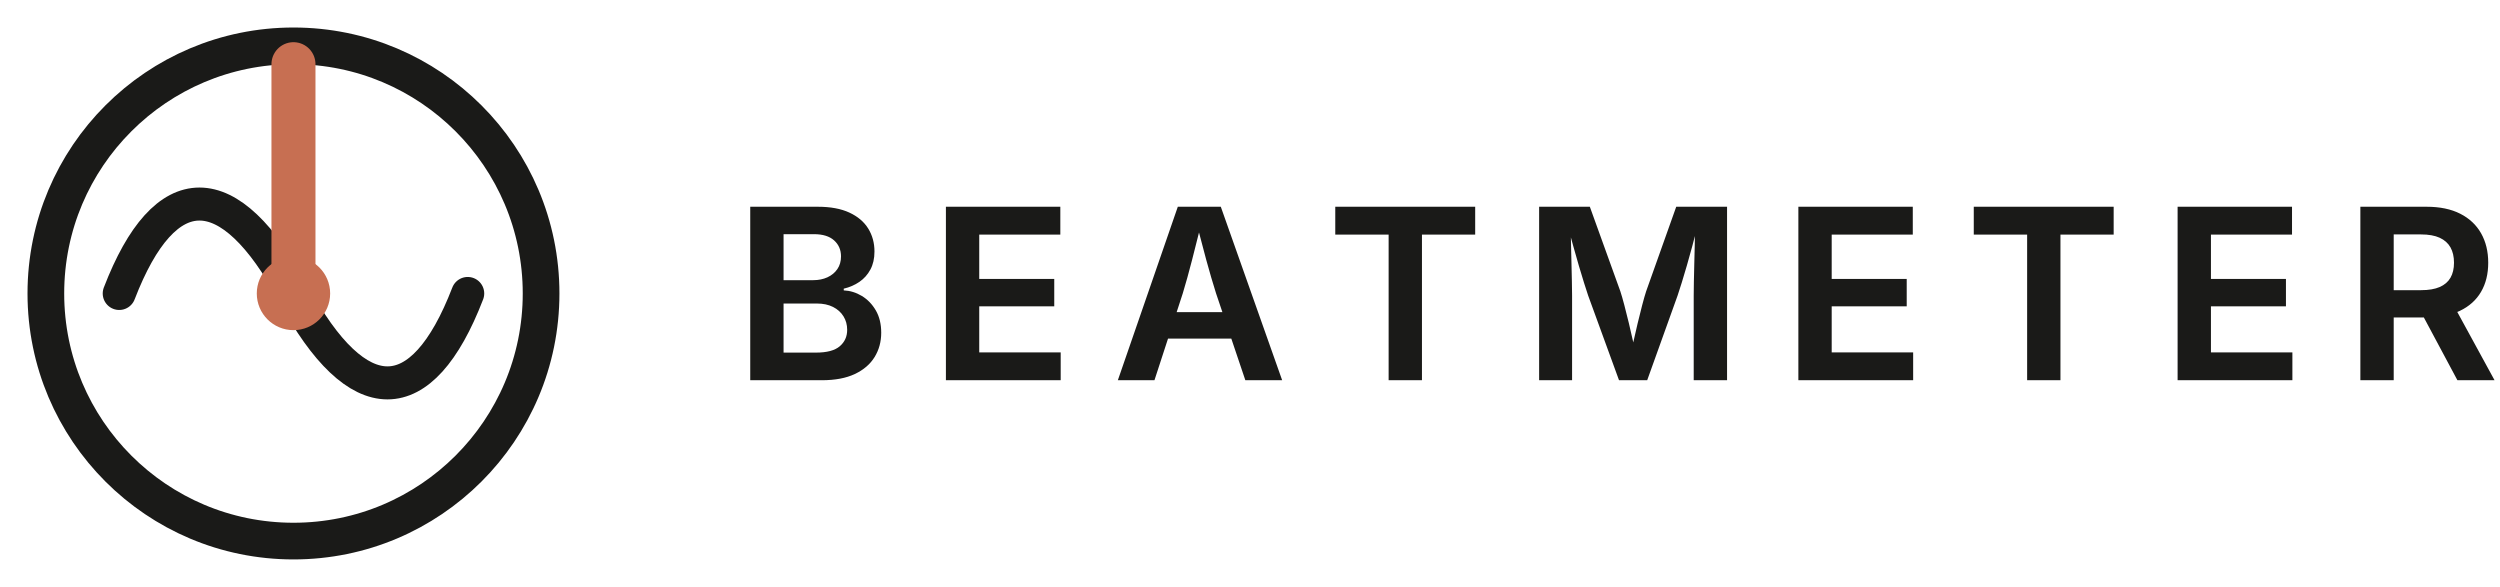
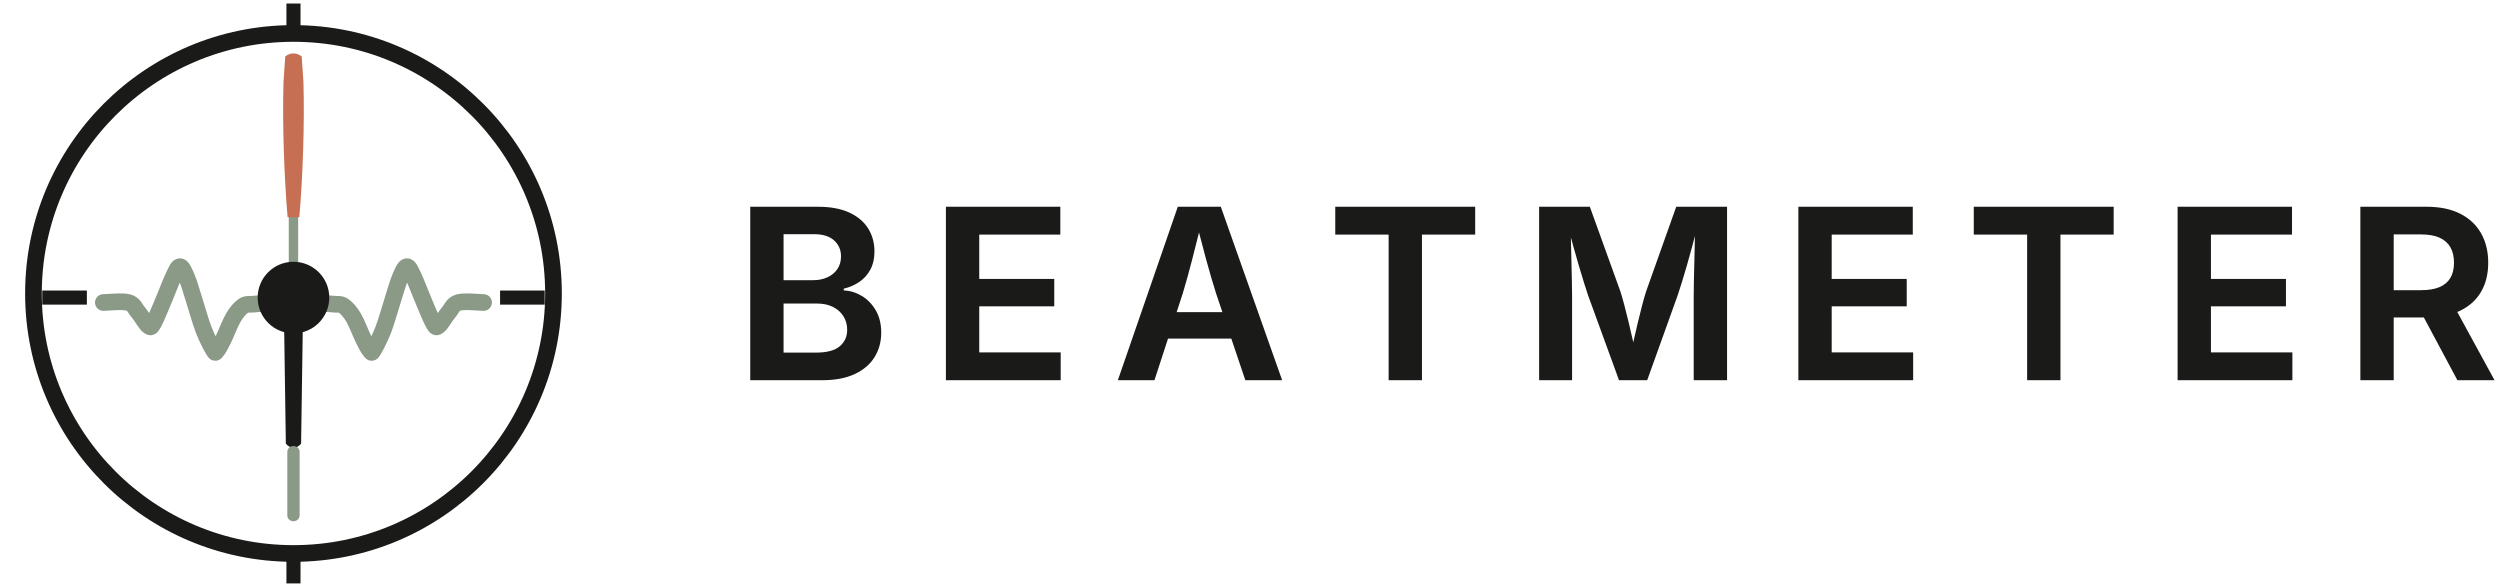
- <svg xmlns="http://www.w3.org/2000/svg" viewBox="0 0 136.3 32" fill="none" stroke-linecap="round" stroke-linejoin="round">
-   <circle cx="16" cy="16" r="13.5" stroke="#1A1A18" stroke-width="2" />
-   <path d="M6.5 16C9 9.5 12.5 9.5 16 16S23 22.5 25.5 16" stroke="#1A1A18" stroke-width="1.8" />
-   <path d="M16 3.5V16" stroke="#C76F52" stroke-width="2.4" />
-   <circle cx="16" cy="16" r="2" fill="#C76F52" stroke="none" />
+ <svg xmlns="http://www.w3.org/2000/svg" viewBox="0 0 136.3 32">
+   <g transform="scale(.32)">
+     <circle cx="50" cy="50" r="44.3" fill="none" stroke="#1A1A18" stroke-width="2.84" />
+     <g fill="#1A1A18">
+       <rect x="48.8" y="0.6" width="2.4" height="4.6" />
+       <rect x="48.8" y="94.8" width="2.4" height="4.6" />
+       <rect x="7.2" y="49.5" width="7.6" height="2.4" />
+       <rect x="85.2" y="49.5" width="7.6" height="2.4" />
+     </g>
+     <g fill="none" stroke="#8A9A87" stroke-width="2.84" stroke-linecap="round" stroke-linejoin="round">
+       <path d="M17.61 51.14C18.32 51.14 20.88 50.85 21.87 51.14C22.87 51.42 23.01 52.18 23.58 52.84C24.15 53.5 24.86 54.81 25.28 55.11C25.71 55.42 25.71 55.4 26.14 54.69C26.56 53.98 27.27 52.18 27.84 50.85C28.41 49.53 29.07 47.7 29.55 46.73C30.02 45.76 30.3 45 30.68 45.03C31.06 45.05 31.44 46 31.82 46.88C32.2 47.75 32.48 48.82 32.95 50.28C33.43 51.75 34.09 54.19 34.66 55.68C35.23 57.17 35.98 58.62 36.36 59.23C36.74 59.85 36.65 59.68 36.93 59.38C37.22 59.07 37.59 58.33 38.07 57.39C38.54 56.44 39.2 54.64 39.77 53.69C40.34 52.75 40.91 52.08 41.48 51.7C42.05 51.33 42.57 51.49 43.18 51.42C43.8 51.35 44.22 51.33 45.17 51.28C46.12 51.23 48.25 51.16 48.86 51.14" transform="translate(0 0.4)" />
+       <path d="M17.61 51.14C18.32 51.14 20.88 50.85 21.87 51.14C22.87 51.42 23.01 52.18 23.58 52.84C24.15 53.5 24.86 54.81 25.28 55.11C25.71 55.42 25.71 55.4 26.14 54.69C26.56 53.98 27.27 52.18 27.84 50.85C28.41 49.53 29.07 47.7 29.55 46.73C30.02 45.76 30.3 45 30.68 45.03C31.06 45.05 31.44 46 31.82 46.88C32.2 47.75 32.48 48.82 32.95 50.28C33.43 51.75 34.09 54.19 34.66 55.68C35.23 57.17 35.98 58.62 36.36 59.23C36.74 59.85 36.65 59.68 36.93 59.38C37.22 59.07 37.59 58.33 38.07 57.39C38.54 56.44 39.2 54.64 39.77 53.69C40.34 52.75 40.91 52.08 41.48 51.7C42.05 51.33 42.57 51.49 43.18 51.42C43.8 51.35 44.22 51.33 45.17 51.28C46.12 51.23 48.25 51.16 48.86 51.14" transform="translate(100 0.4) scale(-1 1)" />
+     </g>
+     <rect x="49.2" y="36" width="1.6" height="9" fill="#8A9A87" />
+     <path d="M48.6 9.6Q50 8.6 51.4 9.6L51.7 14C51.9 21 51.6 30 51 37H49C48.4 30 48.1 21 48.3 14Z" fill="#C76F52" />
+     <path d="M48.4 55H51.6L51.3 75.6Q50 77 48.7 75.6Z" fill="#1A1A18" />
+     <rect x="48.95" y="76" width="2.1" height="12.8" rx="1" fill="#8A9A87" />
+     <circle cx="50" cy="50.7" r="6.1" fill="#1A1A18" />
+   </g>
  <path transform="translate(40 20.73)" fill="#1A1A18" stroke="none" d="M0.903 0.0V-9.458H4.591Q5.621 -9.458 6.307 -9.14Q6.993 -8.822 7.334 -8.271Q7.676 -7.72 7.676 -7.016Q7.676 -6.447 7.454 -6.035Q7.233 -5.622 6.855 -5.363Q6.477 -5.104 6.001 -4.992V-4.898Q6.52 -4.875 6.987 -4.595Q7.453 -4.314 7.749 -3.807Q8.044 -3.3 8.044 -2.591Q8.044 -1.852 7.684 -1.265Q7.324 -0.678 6.606 -0.339Q5.888 0.0 4.811 0.0ZM2.72 -1.506H4.485Q5.381 -1.506 5.784 -1.852Q6.188 -2.197 6.188 -2.747Q6.188 -3.16 5.987 -3.484Q5.786 -3.809 5.416 -3.996Q5.046 -4.182 4.537 -4.182H2.72ZM2.72 -5.455H4.339Q4.77 -5.455 5.113 -5.612Q5.455 -5.769 5.654 -6.06Q5.852 -6.351 5.852 -6.751Q5.852 -7.284 5.475 -7.624Q5.098 -7.963 4.377 -7.963H2.72Z M11.571 0.0V-9.458H17.809V-7.94H13.388V-5.524H17.478V-4.029H13.388V-1.518H17.829V0.0Z M20.945 0.0 24.214 -9.458H26.558L29.903 0.0H27.896L26.299 -4.737Q26.038 -5.561 25.763 -6.567Q25.489 -7.573 25.171 -8.807H25.56Q25.251 -7.566 24.99 -6.553Q24.73 -5.54 24.485 -4.737L22.941 0.0ZM22.917 -2.269V-3.711H27.93V-2.269Z M32.799 -7.94V-9.458H40.427V-7.94H37.525V0.0H35.708V-7.94Z M43.913 0.0V-9.458H46.678L48.342 -4.845Q48.436 -4.559 48.556 -4.103Q48.676 -3.647 48.803 -3.121Q48.929 -2.594 49.039 -2.095Q49.15 -1.595 49.224 -1.219H48.863Q48.941 -1.585 49.05 -2.081Q49.159 -2.577 49.285 -3.105Q49.411 -3.633 49.532 -4.094Q49.653 -4.555 49.747 -4.845L51.388 -9.458H54.159V0.0H52.341V-4.616Q52.341 -4.923 52.35 -5.37Q52.358 -5.817 52.372 -6.333Q52.386 -6.848 52.398 -7.373Q52.411 -7.899 52.414 -8.364H52.536Q52.411 -7.852 52.263 -7.31Q52.116 -6.767 51.969 -6.257Q51.821 -5.746 51.689 -5.321Q51.556 -4.896 51.462 -4.616L49.805 0.0H48.269L46.586 -4.616Q46.492 -4.893 46.361 -5.312Q46.23 -5.732 46.08 -6.239Q45.931 -6.746 45.78 -7.292Q45.629 -7.838 45.487 -8.364H45.633Q45.64 -7.923 45.652 -7.405Q45.665 -6.887 45.677 -6.366Q45.689 -5.845 45.699 -5.389Q45.71 -4.933 45.71 -4.616V0.0Z M58.047 0.0V-9.458H64.285V-7.94H59.864V-5.524H63.954V-4.029H59.864V-1.518H64.305V0.0Z M67.61 -7.94V-9.458H75.237V-7.94H72.336V0.0H70.519V-7.94Z M78.723 0.0V-9.458H84.961V-7.94H80.541V-5.524H84.63V-4.029H80.541V-1.518H84.981V0.0Z M88.687 0.0V-9.458H92.302Q93.383 -9.458 94.132 -9.077Q94.88 -8.697 95.269 -8.01Q95.658 -7.322 95.658 -6.407Q95.658 -5.485 95.264 -4.815Q94.871 -4.145 94.115 -3.784Q93.358 -3.423 92.265 -3.423H89.754V-4.91H91.999Q92.617 -4.91 93.012 -5.082Q93.408 -5.254 93.6 -5.587Q93.792 -5.92 93.792 -6.407Q93.792 -6.9 93.6 -7.243Q93.408 -7.586 93.011 -7.768Q92.614 -7.949 91.992 -7.949H90.505V0.0ZM93.978 0.0 91.681 -4.296H93.657L96.003 0.0Z" />
</svg>
